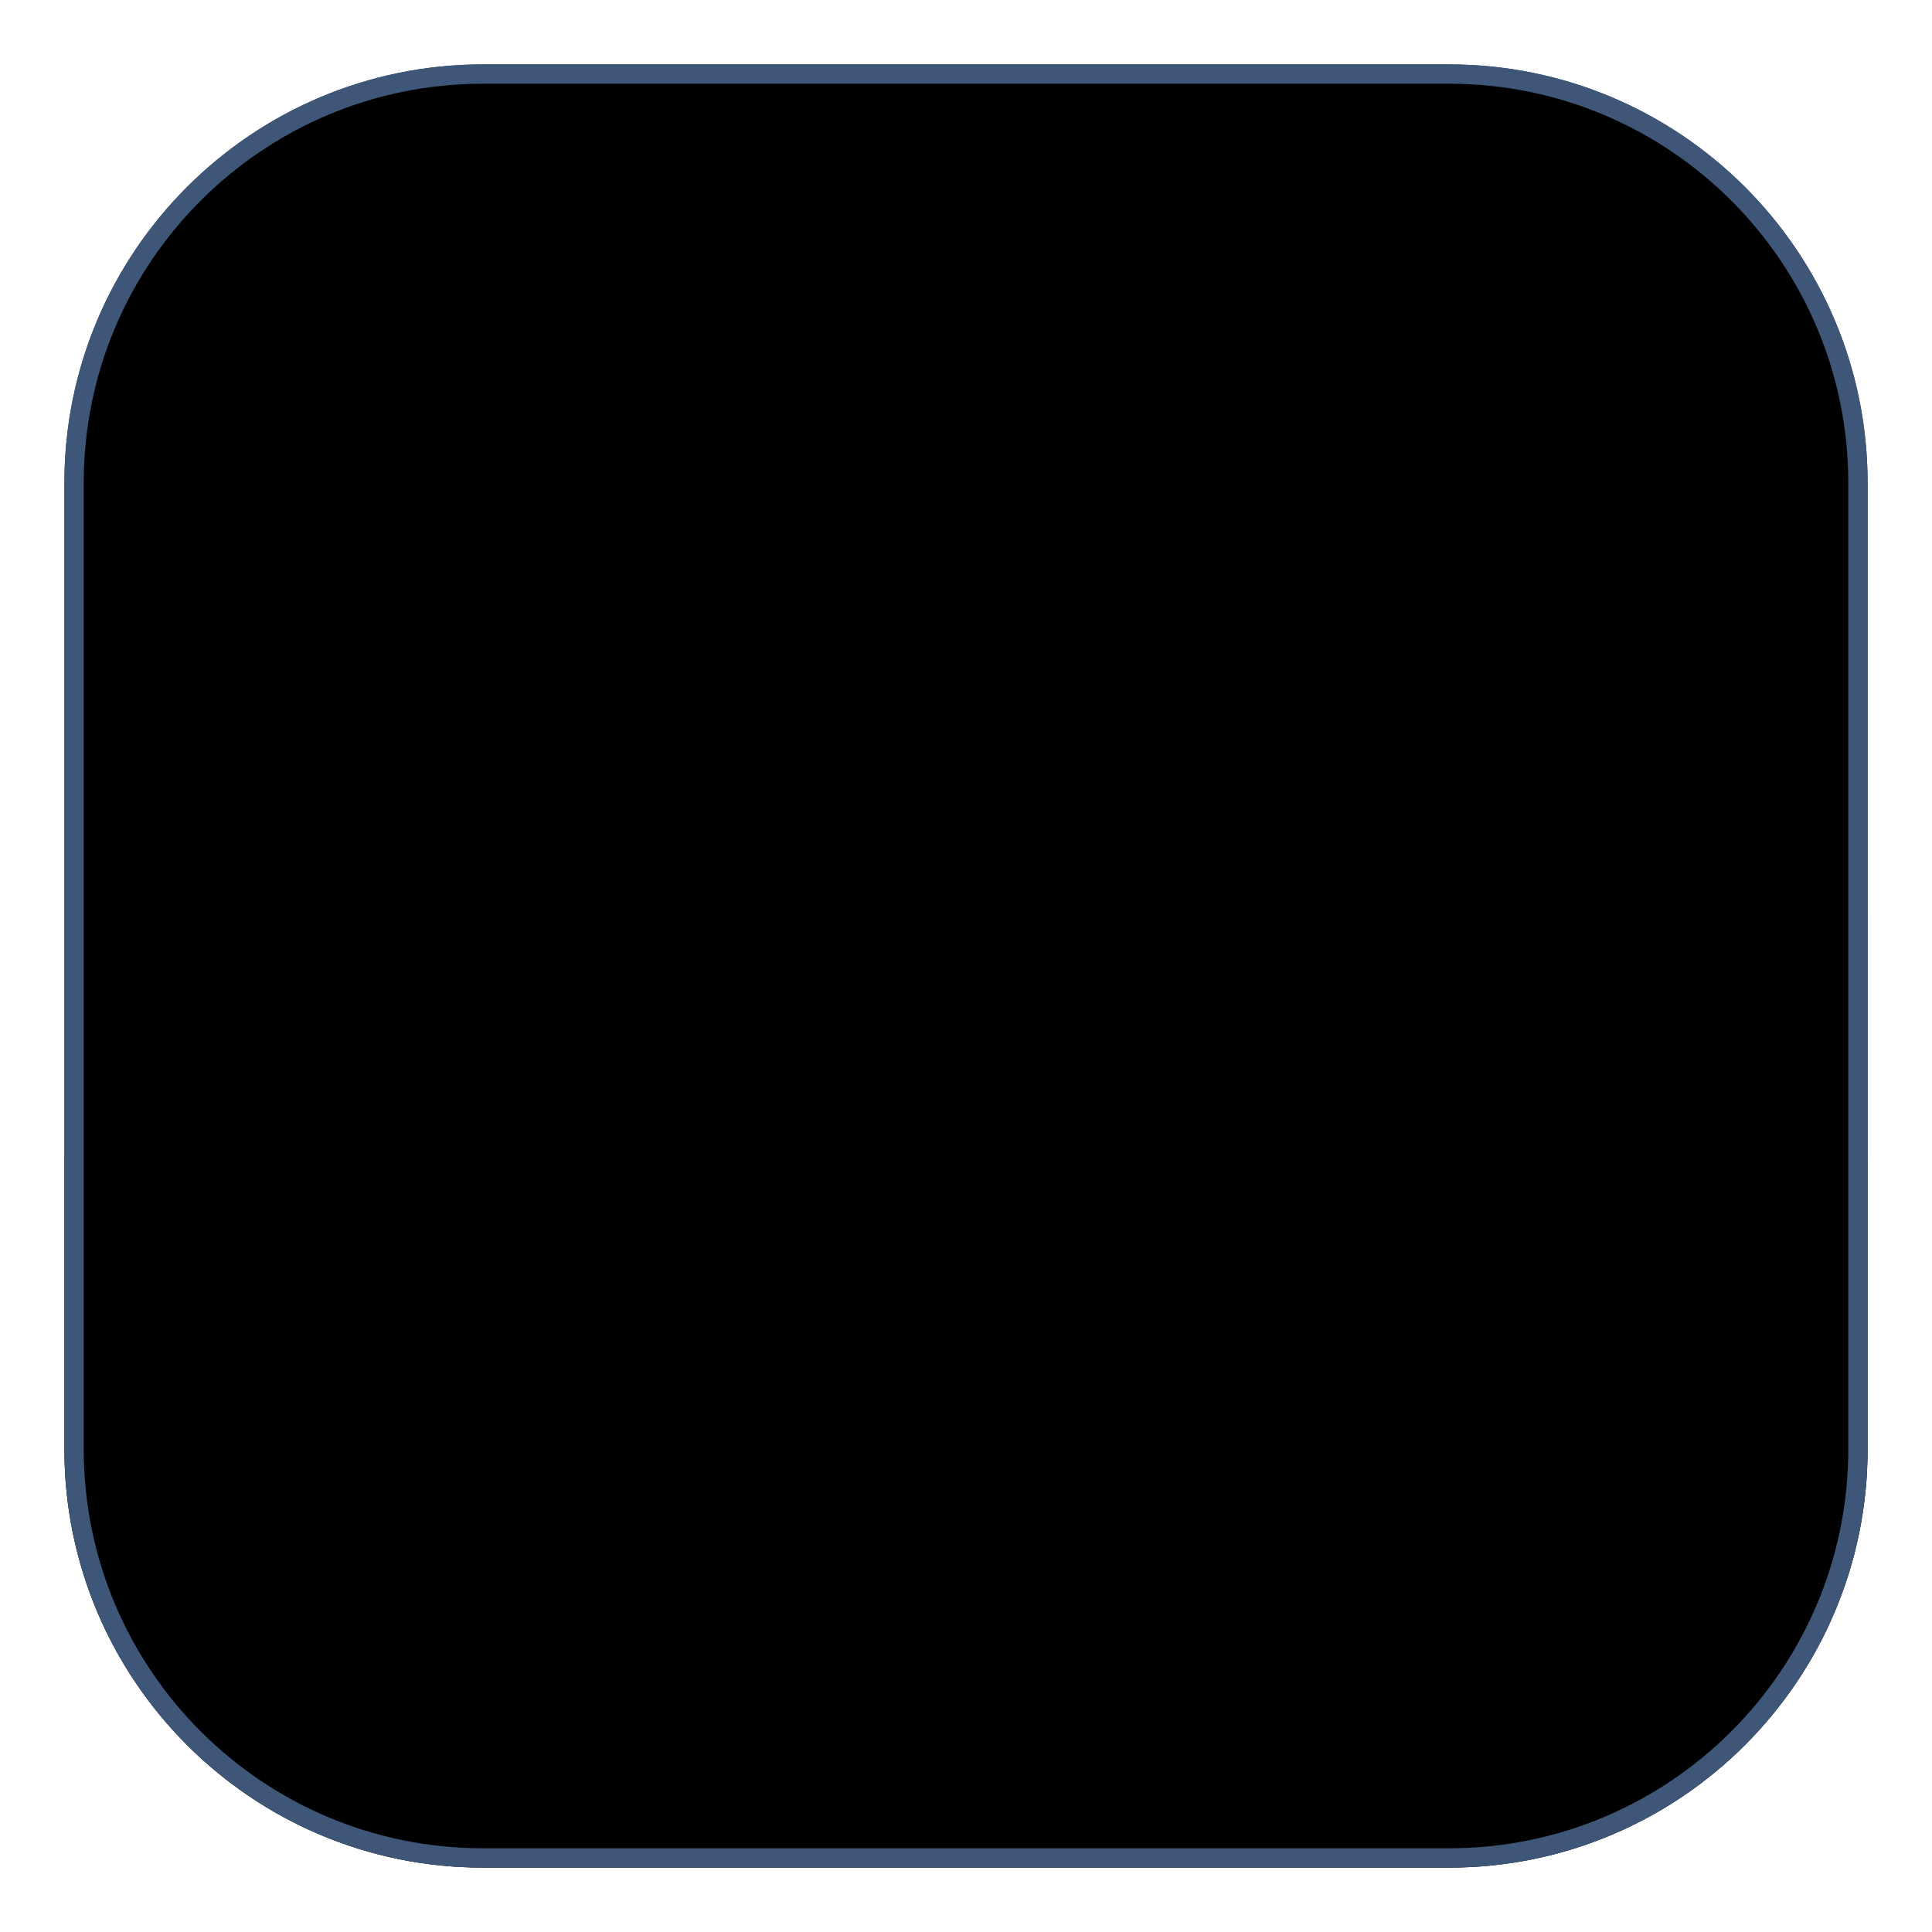
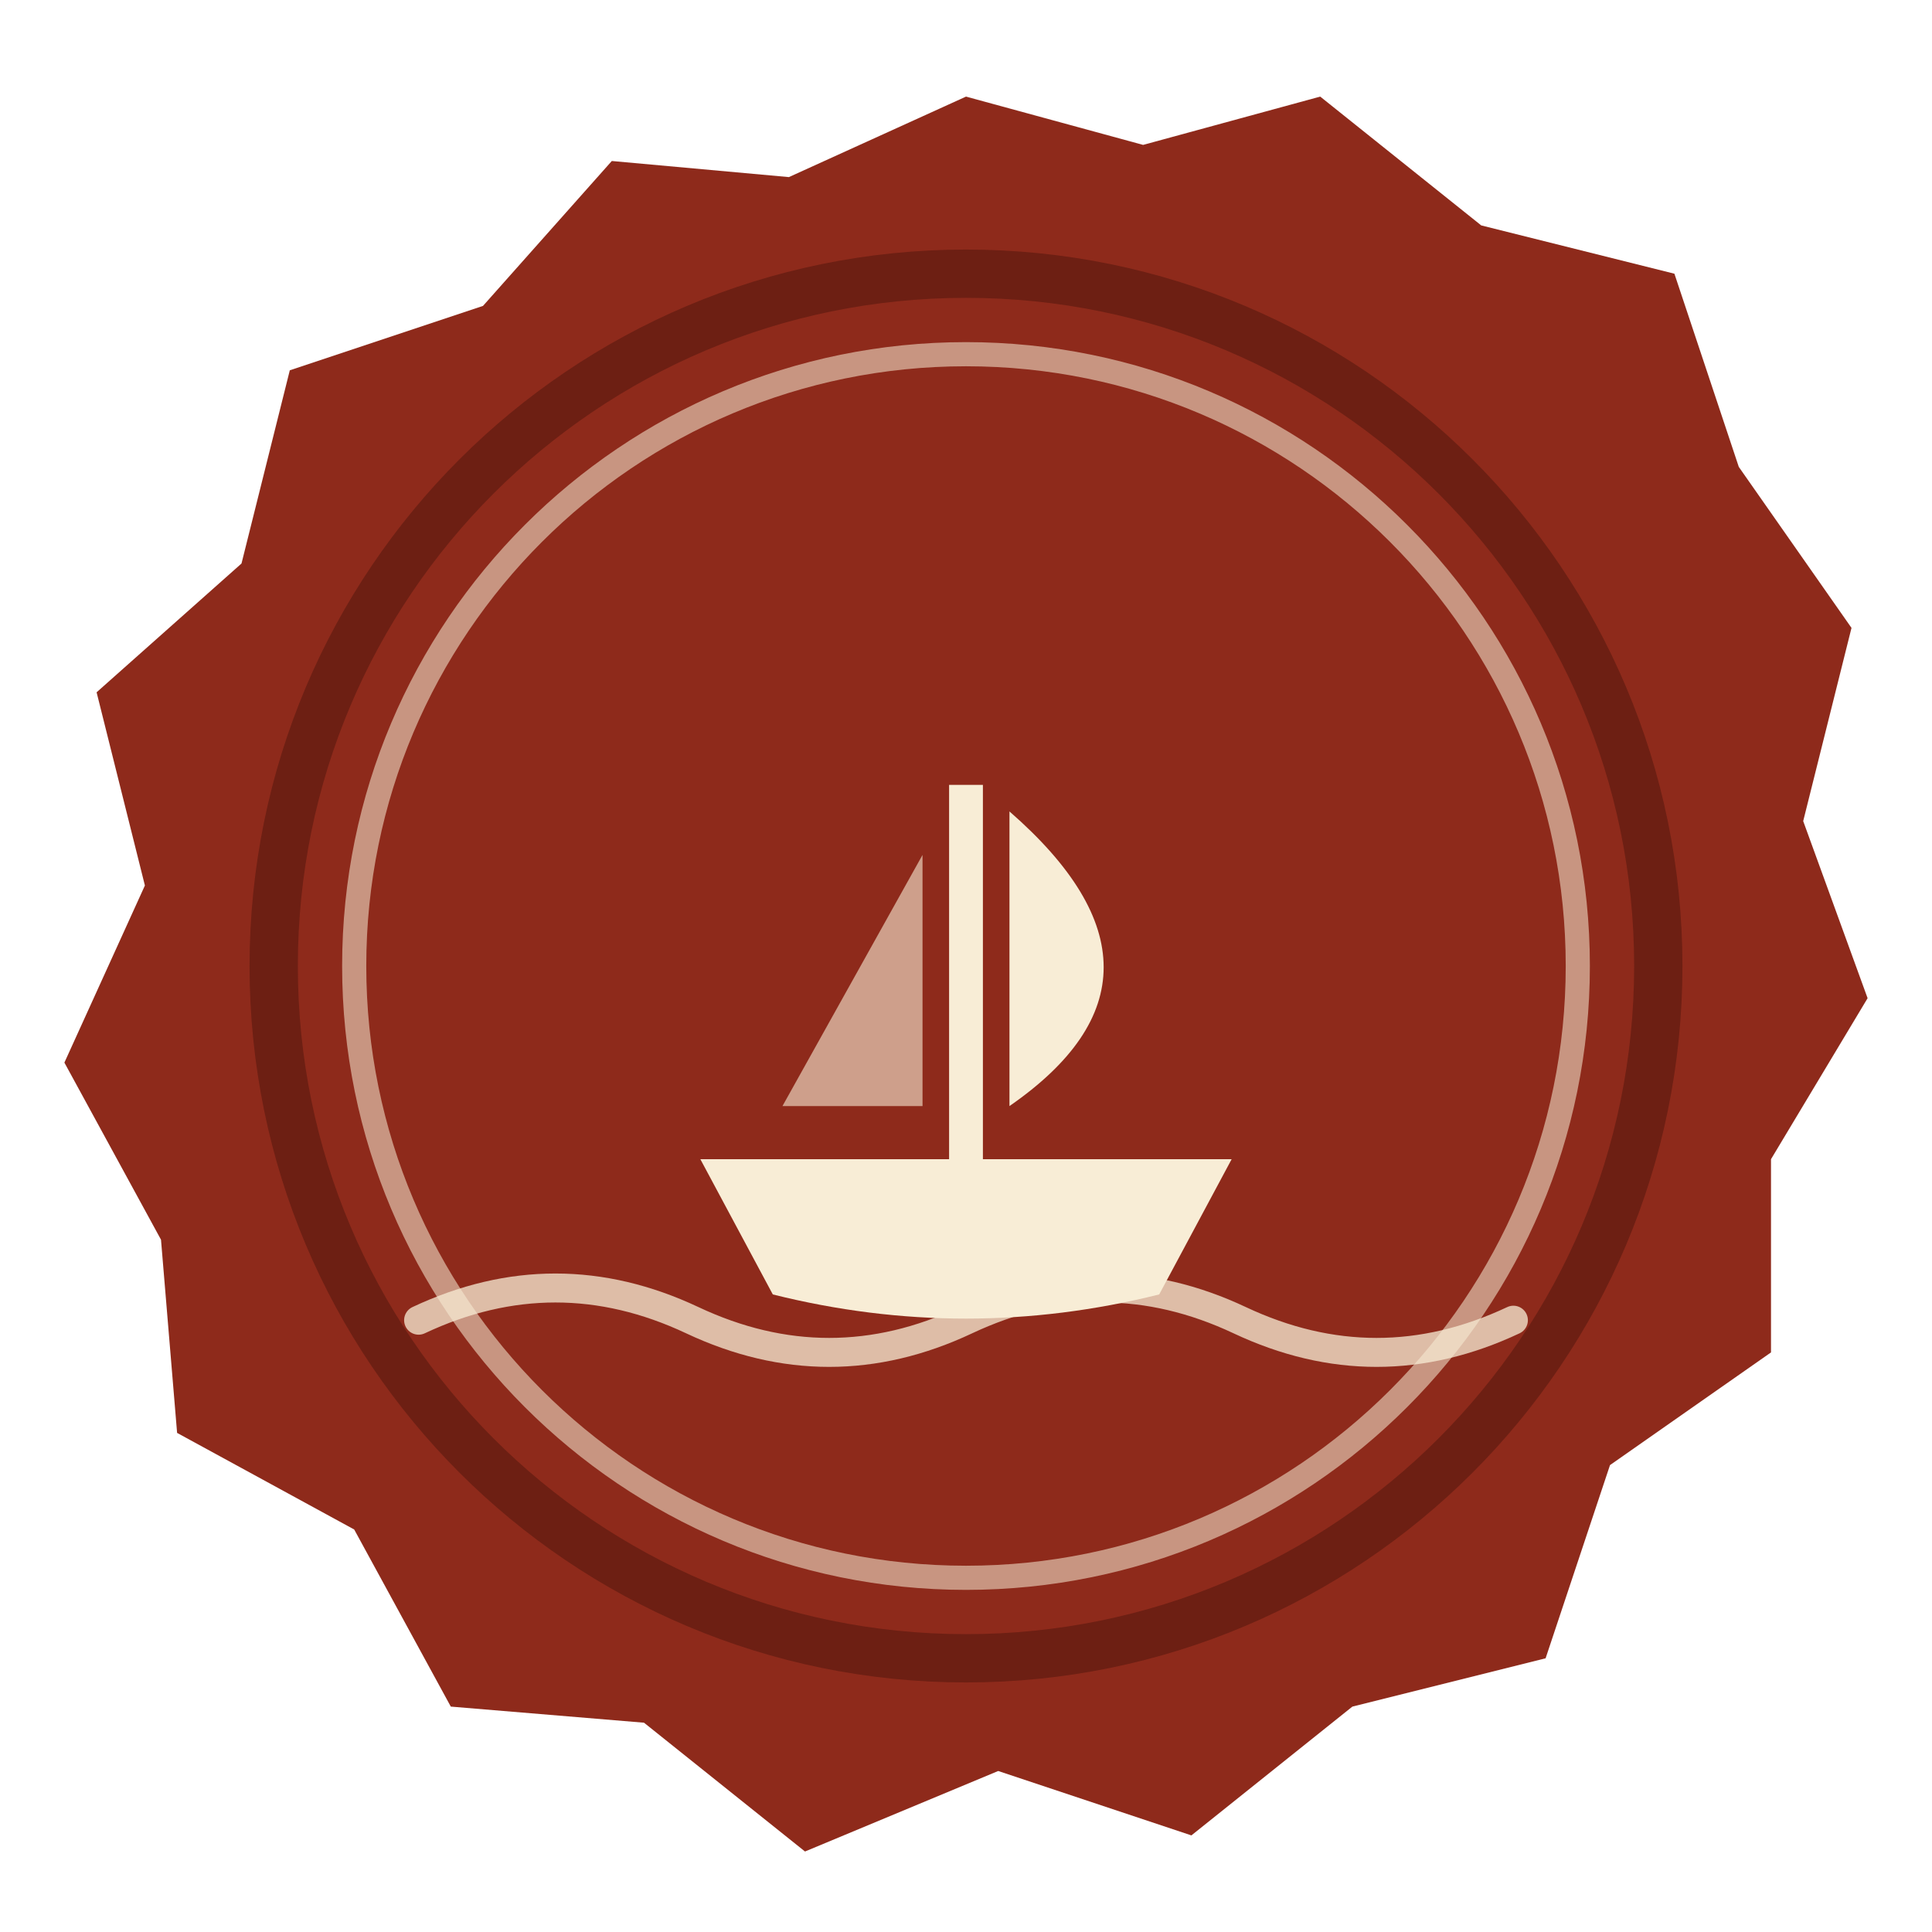
<svg xmlns="http://www.w3.org/2000/svg" viewBox="0 0 120 120">
-   <defs>
-     <clipPath id="iconClip">
-       <rect x="4" y="4" width="112" height="112" rx="26" />
-     </clipPath>
-     <linearGradient id="sky" x1="0" y1="0" x2="0" y2="1">
-       <stop offset="0" stop-color="#233A57" />
-       <stop offset="1" stop-color="#0F1729" />
-     </linearGradient>
-     <radialGradient id="moonGlow">
-       <stop offset="0" stop-color="#EEF1F6" stop-opacity=".38" />
-       <stop offset="1" stop-color="#EEF1F6" stop-opacity="0" />
-     </radialGradient>
-   </defs>
-   <g clip-path="url(#iconClip)">
-     <rect x="4" y="4" width="112" height="112" fill="url(#sky)" />
-     <circle cx="84" cy="36" r="26" fill="url(#moonGlow)" />
-     <circle cx="84" cy="36" r="7" fill="#EEF1F6" opacity=".85" />
-     <rect x="4" y="72" width="112" height="44" fill="#0F1729" opacity=".65" />
-     <g stroke="#3E5779" stroke-width="1.3" fill="none" opacity=".9" transform="translate(0 84)">
-       <path d="M-60 0 q 15 -3.6 30 0 t 30 0 t 30 0 t 30 0 t 30 0 t 30 0 t 30 0 t 30 0" />
-     </g>
-     <g stroke="#3E5779" stroke-width="1.3" fill="none" opacity=".65" transform="translate(0 96)">
-       <path d="M-60 0 q 15 -3.6 30 0 t 30 0 t 30 0 t 30 0 t 30 0 t 30 0 t 30 0 t 30 0" />
-     </g>
-     <g stroke="#3E5779" stroke-width="1.3" fill="none" opacity=".4" transform="translate(0 107)">
-       <path d="M-60 0 q 15 -3.6 30 0 t 30 0 t 30 0 t 30 0 t 30 0 t 30 0 t 30 0 t 30 0" />
-     </g>
-     <g transform="translate(52 82) scale(1.05)">
-       <ellipse cx="13" cy="2.6" rx="4.6" ry="1.1" stroke="#6E92BA" stroke-width="1.1" fill="none" opacity=".5" />
-       <g transform="scale(-1 1)">
-         <path d="M-11 0 H11 L8 5.6 Q0 7.6 -8 5.6 Z" fill="#0F1729" stroke="#6E92BA" stroke-width="1.3" stroke-linejoin="round" />
-         <path d="M0 0 V-15.5" stroke="#6E92BA" stroke-width="1.2" />
-         <path d="M1.8 -14.4 Q9.6 -7.6 1.8 -2.2 Z" fill="#6E92BA" />
-         <path d="M-1.8 -12.6 L-7.6 -2.2 H-1.8 Z" fill="#6E92BA" opacity=".5" />
-       </g>
-     </g>
+   <path fill="#8E2A1B" d="M60 6 L71 9 L82 6 L92 14 L104 17 L108 29 L115 39 L112 51 L116 62 L110 72 L110 84 L100 91 L96 103 L84 106 L74 114 L62 110 L50 115 L40 107 L28 106 L22 95 L11 89 L10 77 L4 66 L9 55 L6 43 L15 35 L18 23 L30 19 L38 10 L49 11 Z" />
+   <circle cx="60" cy="60" r="43" fill="none" stroke="#6D1F13" stroke-width="3" />
+   <circle cx="60" cy="60" r="38" fill="none" stroke="#F8EDD6" stroke-width="1.5" opacity=".55" />
+   <g stroke="#F8EDD6" stroke-width="1.8" fill="none" opacity=".75" stroke-linecap="round">
+     <path d="M26 82 q 8.5 -4 17 0 t 17 0 t 17 0 t 17 0" />
  </g>
-   <rect x="4.6" y="4.6" width="110.8" height="110.8" rx="25.4" stroke="#3E5779" stroke-width="1.2" />
+   <g transform="translate(60 72) scale(1.5)" fill="#F8EDD6">
+     <path d="M-11 0 H11 L8 5.6 Q0 7.6 -8 5.6 Z" />
+     <path d="M-0.7 0 V-15.5 H0.7 V0 Z" />
+     <path d="M1.8 -14.4 Q9.6 -7.6 1.8 -2.2 Z" />
+     <path d="M-1.8 -12.6 L-7.6 -2.2 H-1.8 Z" opacity=".6" />
+   </g>
</svg>
